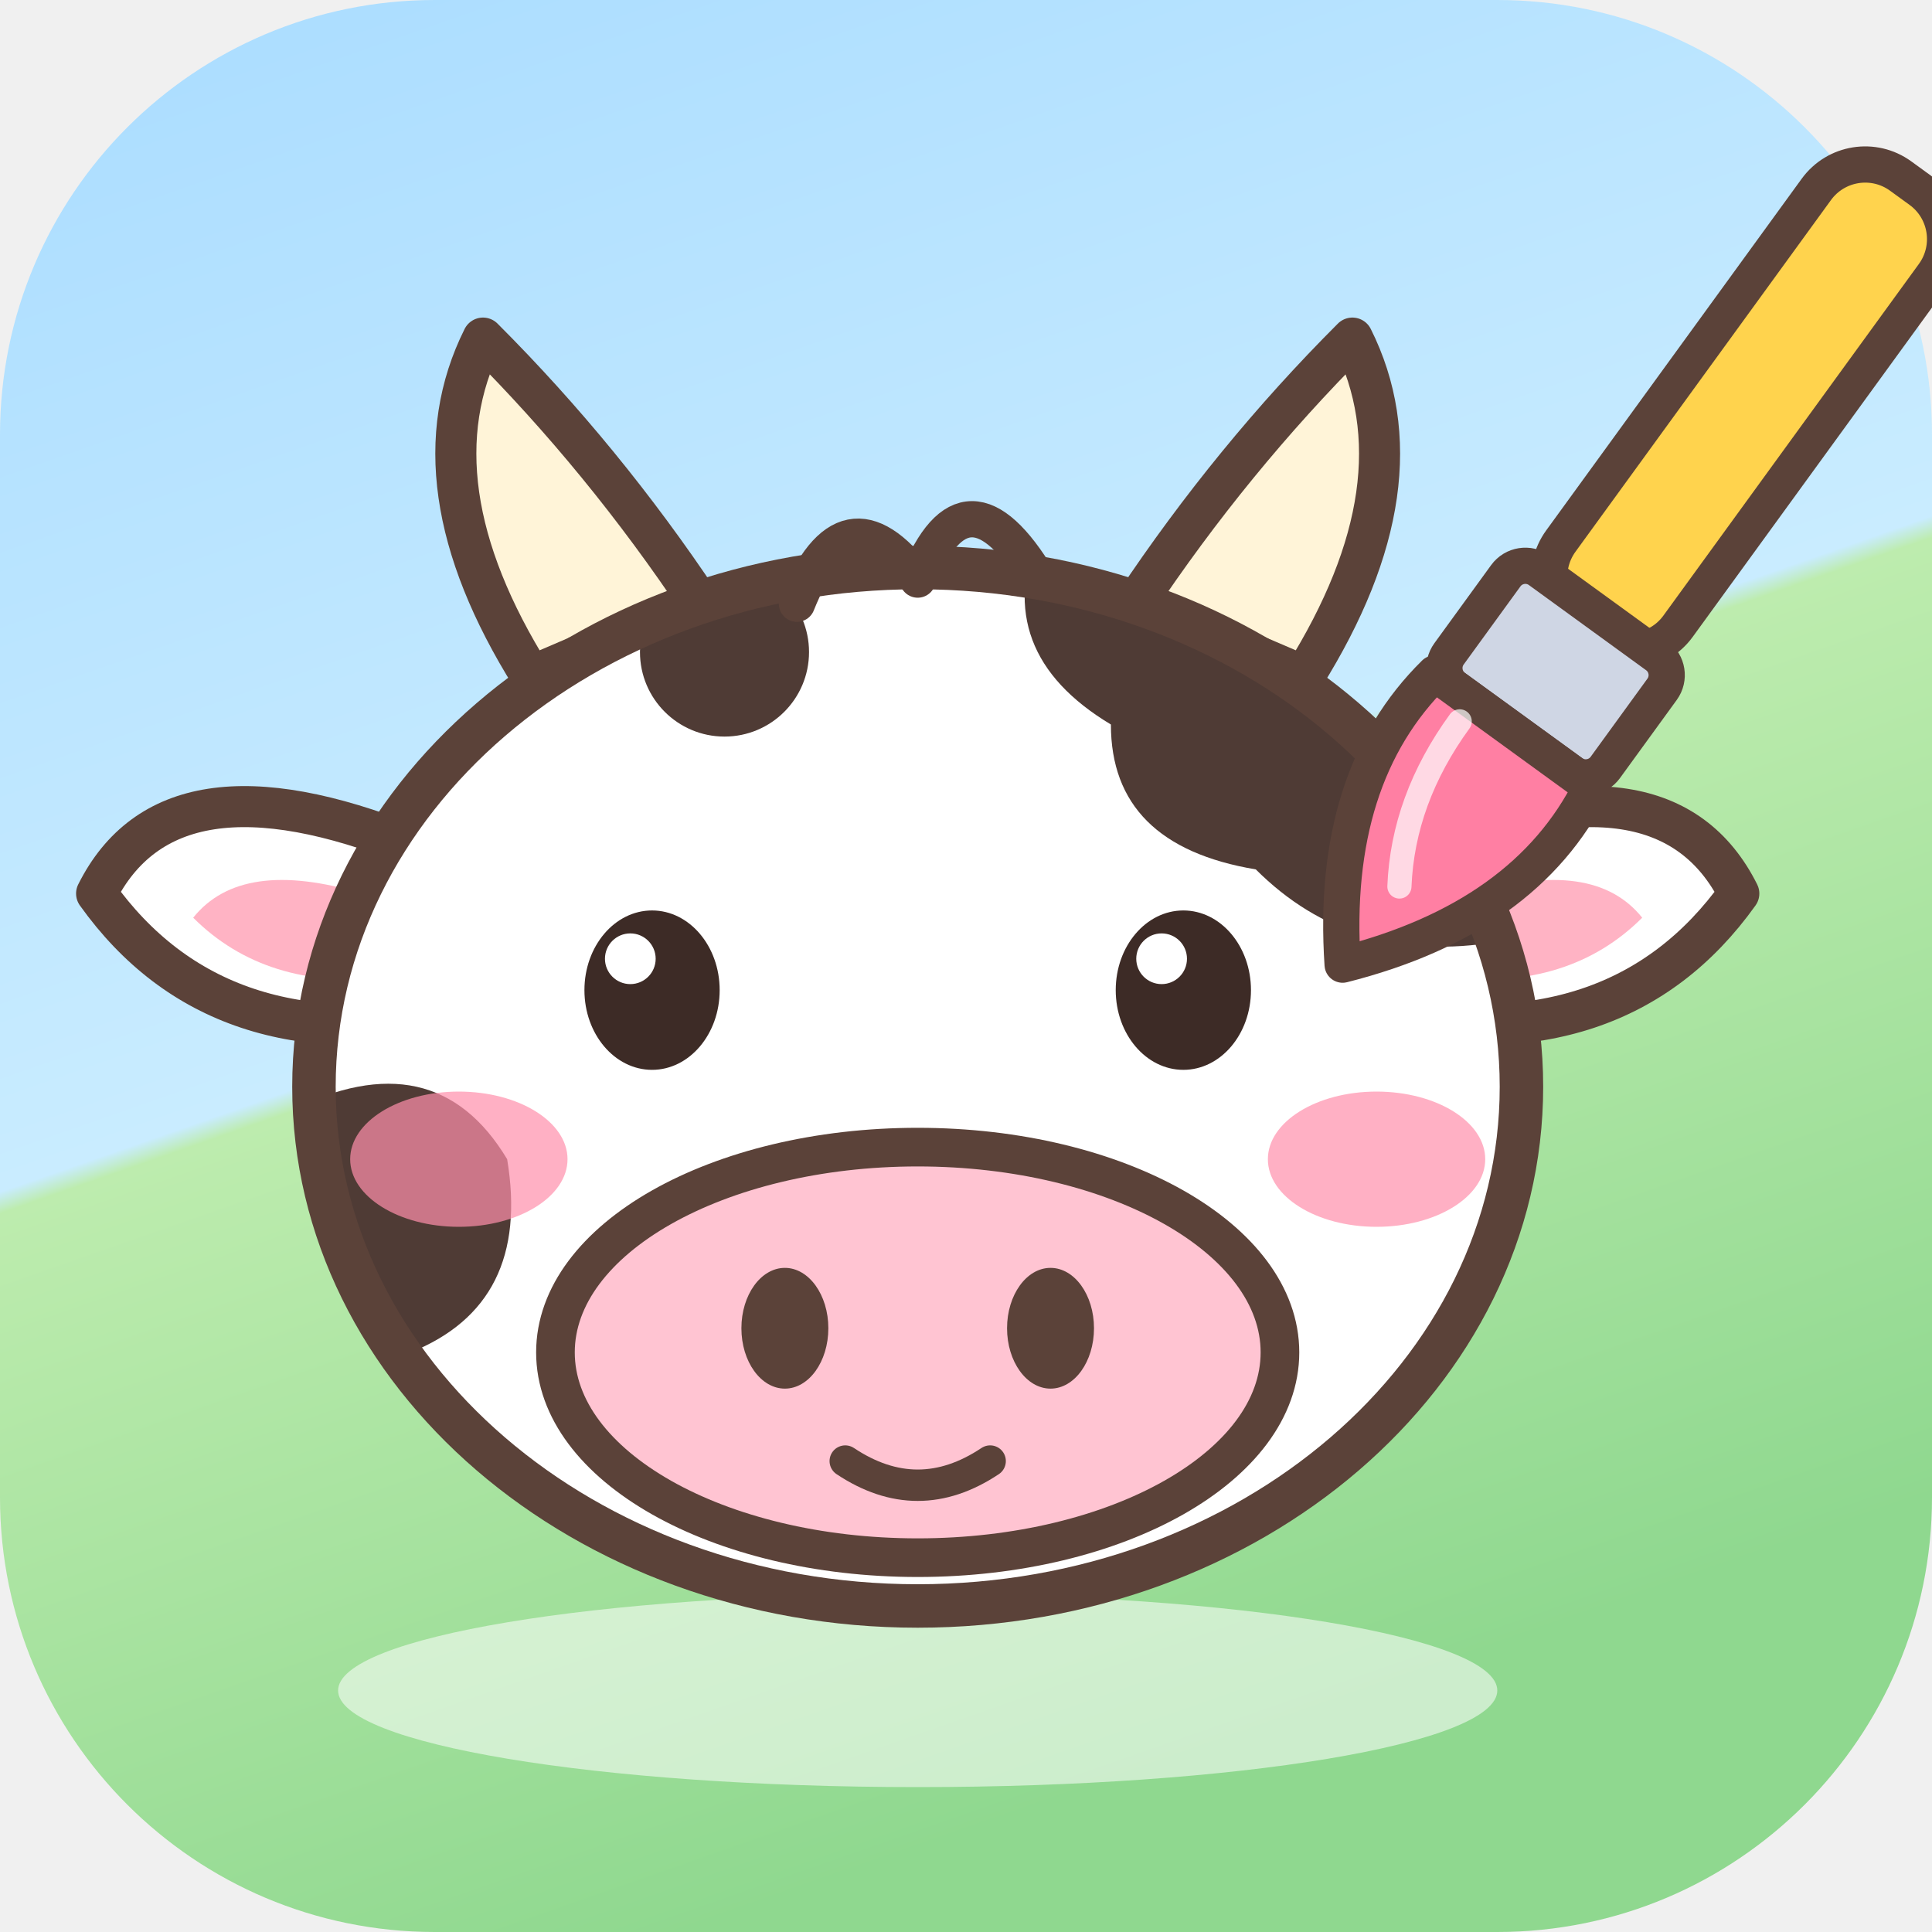
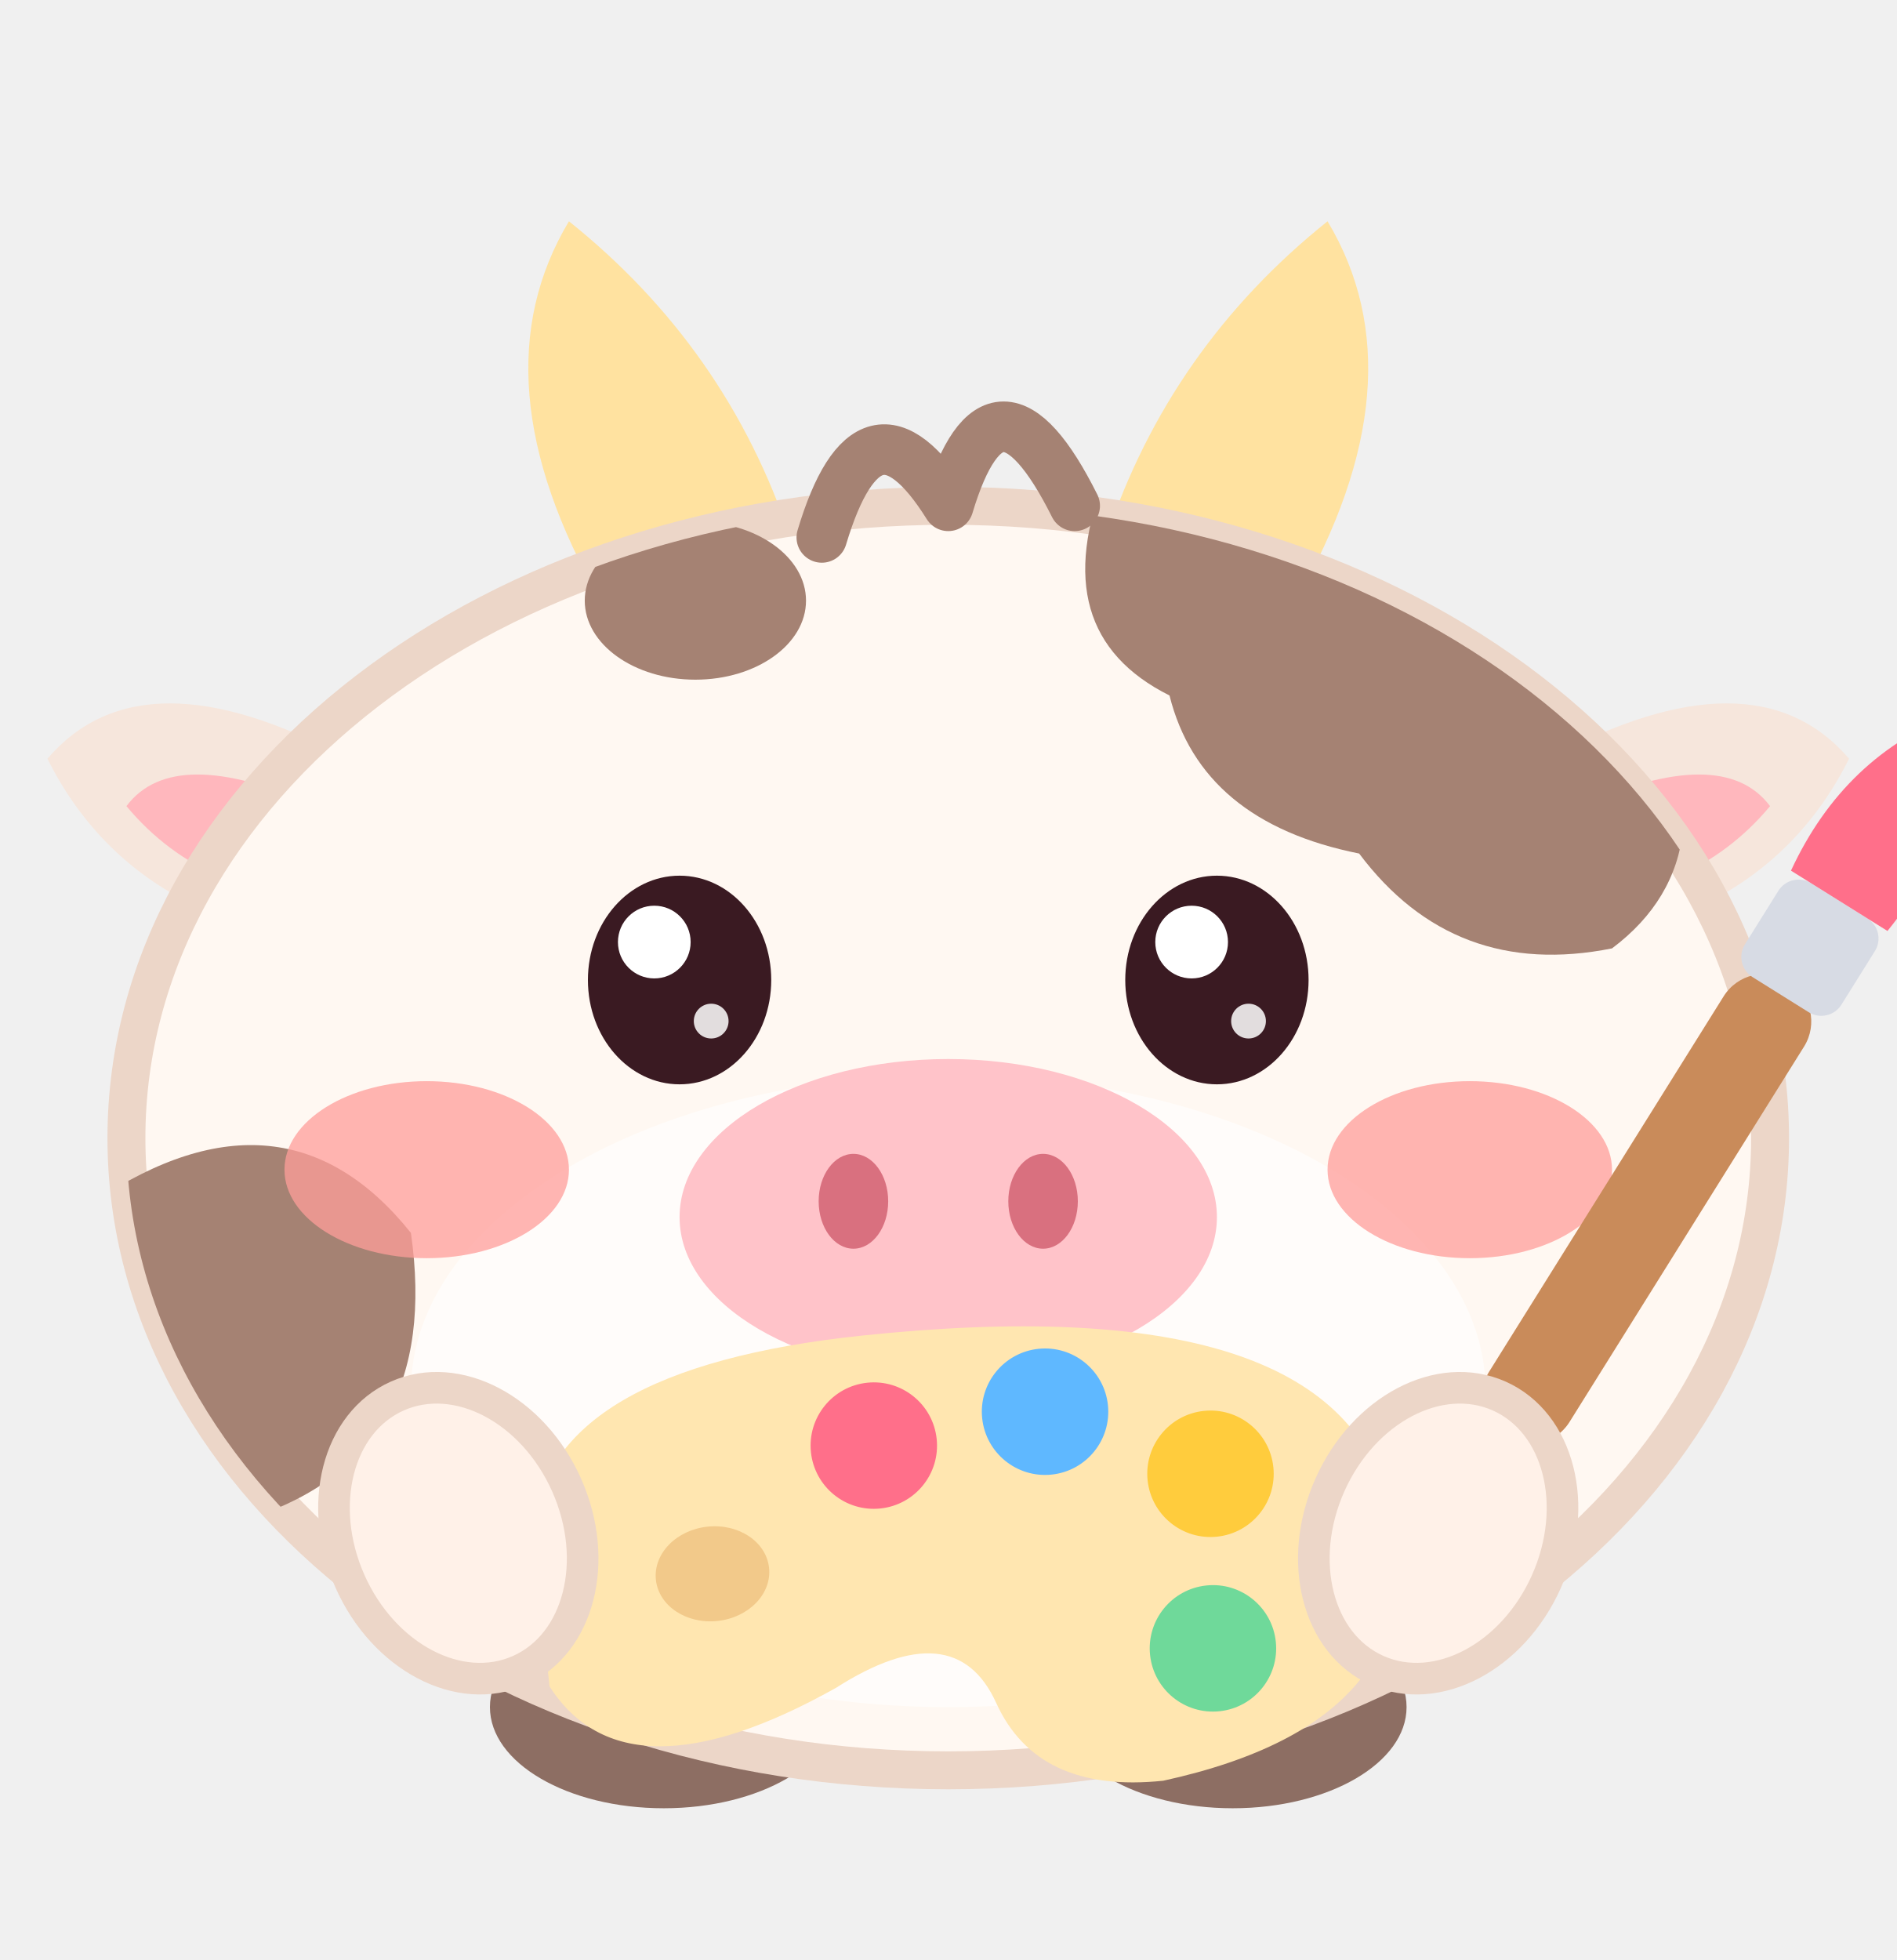
- <svg xmlns="http://www.w3.org/2000/svg" viewBox="0 0 160 160">
+ <svg xmlns="http://www.w3.org/2000/svg" viewBox="0 -2 120 124">
  <defs>
-     <linearGradient id="tile" x1="0" y1="0" x2="0.35" y2="1">
-       <stop offset="0" stop-color="#a9dcff" />
-       <stop offset=".55" stop-color="#c9ecff" />
-       <stop offset=".56" stop-color="#bdecae" />
-       <stop offset="1" stop-color="#8fd88f" />
-     </linearGradient>
-     <clipPath id="head">
-       <ellipse cx="76" cy="90" rx="50" ry="43" />
+     <clipPath id="body">
+       <ellipse cx="60" cy="70" rx="52" ry="40" />
    </clipPath>
  </defs>
-   <rect width="160" height="160" rx="36" fill="url(#tile)" />
-   <ellipse cx="76" cy="140" rx="48" ry="8" fill="#ffffff" fill-opacity=".55" />
-   <path d="M44 56 Q34 40 40 28 Q50 38 58 50 Z" fill="#fff4d8" stroke="#5b4239" stroke-width="3.4" stroke-linejoin="round" />
-   <path d="M108 56 Q118 40 112 28 Q102 38 94 50 Z" fill="#fff4d8" stroke="#5b4239" stroke-width="3.4" stroke-linejoin="round" />
-   <path d="M34 70 Q14 62 8 74 Q18 88 38 84 Z" fill="#ffffff" stroke="#5b4239" stroke-width="3.4" stroke-linejoin="round" />
-   <path d="M30 74 Q20 71 16 76 Q22 82 32 81 Z" fill="#ffb3c4" />
-   <path d="M118 70 Q138 62 144 74 Q134 88 114 84 Z" fill="#ffffff" stroke="#5b4239" stroke-width="3.4" stroke-linejoin="round" />
-   <path d="M122 74 Q132 71 136 76 Q130 82 120 81 Z" fill="#ffb3c4" />
-   <ellipse cx="76" cy="90" rx="50" ry="43" fill="#ffffff" />
-   <g clip-path="url(#head)" fill="#4f3b35">
-     <path d="M86 44 Q100 40 118 52 Q128 64 124 78 Q112 80 104 72 Q92 70 92 60 Q82 54 86 44 Z" />
-     <path d="M24 92 Q36 86 42 96 Q44 108 34 112 Q24 110 24 92 Z" />
-     <circle cx="60" cy="54" r="7" />
+   <ellipse cx="42" cy="106" rx="11" ry="6.4" fill="#8d6e63" />
+   <ellipse cx="78" cy="106" rx="11" ry="6.4" fill="#8d6e63" />
+   <path d="M38 36 Q30 22 36 12 Q46 20 50 32 Z" fill="#ffe2a0" />
+   <path d="M82 36 Q90 22 84 12 Q74 20 70 32 Z" fill="#ffe2a0" />
+   <path d="M22 46 Q9 39 3 46 Q9 58 26 58 Z" fill="#f6e6dc" />
+   <path d="M20 49 Q11 45 8 49 Q13 55 22 55 Z" fill="#ffb7bd" />
+   <path d="M98 46 Q111 39 117 46 Q111 58 94 58 Z" fill="#f6e6dc" />
+   <path d="M100 49 Q109 45 112 49 Q107 55 98 55 Z" fill="#ffb7bd" />
+   <ellipse cx="60" cy="70" rx="52" ry="40" fill="#fff8f2" stroke="#ecd6c8" stroke-width="2.4" />
+   <g clip-path="url(#body)" fill="#a58273">
+     <path d="M70 28 Q90 26 104 40 Q110 52 102 58 Q92 60 86 52 Q76 50 74 42 Q66 38 70 28 Z" />
+     <path d="M6 74 Q18 66 26 76 Q28 90 16 94 Q6 92 6 74 Z" />
+     <ellipse cx="44" cy="36" rx="7" ry="5" />
  </g>
-   <ellipse cx="76" cy="90" rx="50" ry="43" fill="none" stroke="#5b4239" stroke-width="3.6" />
-   <path d="M66 50 Q70 40 76 48 Q80 38 86 48" fill="none" stroke="#5b4239" stroke-width="3" stroke-linecap="round" stroke-linejoin="round" />
-   <ellipse cx="38" cy="96" rx="9" ry="5.6" fill="#ff8fab" opacity=".7" />
-   <ellipse cx="114" cy="96" rx="9" ry="5.6" fill="#ff8fab" opacity=".7" />
-   <ellipse cx="54" cy="82" rx="5.6" ry="6.6" fill="#3d2b26" />
-   <circle cx="52.2" cy="79.4" r="2.1" fill="#fff" />
-   <ellipse cx="98" cy="82" rx="5.6" ry="6.6" fill="#3d2b26" />
-   <circle cx="96.2" cy="79.4" r="2.1" fill="#fff" />
-   <ellipse cx="76" cy="112" rx="30" ry="17" fill="#ffc4d2" stroke="#5b4239" stroke-width="3.2" />
-   <ellipse cx="65" cy="110" rx="3.6" ry="5" fill="#5b4239" />
-   <ellipse cx="87" cy="110" rx="3.6" ry="5" fill="#5b4239" />
-   <path d="M70 121 Q76 125 82 121" fill="none" stroke="#5b4239" stroke-width="2.6" stroke-linecap="round" />
-   <g transform="rotate(36 130 54)">
-     <rect x="124" y="6" width="12" height="46" rx="5" fill="#ffd34d" stroke="#5b4239" stroke-width="3" stroke-linejoin="round" />
-     <rect x="122" y="50" width="16" height="12" rx="2" fill="#cfd6e4" stroke="#5b4239" stroke-width="3" stroke-linejoin="round" />
-     <path d="M122 62 h16 q2 12 -8 24 q-10 -12 -8 -24 z" fill="#ff7fa3" stroke="#5b4239" stroke-width="3" stroke-linejoin="round" />
-     <path d="M126 64 q0 8 4 14" fill="none" stroke="#ffffff" stroke-opacity=".7" stroke-width="2" stroke-linecap="round" />
+   <ellipse cx="60" cy="86" rx="34" ry="20" fill="#ffffff" opacity=".6" />
+   <path d="M52 32 Q55 22 60 30 Q63 20 68 30" fill="none" stroke="#a58273" stroke-width="3.2" stroke-linecap="round" stroke-linejoin="round" />
+   <ellipse cx="43" cy="60" rx="5.8" ry="6.6" fill="#3a1a22" />
+   <circle cx="41.4" cy="57.6" r="2.3" fill="#fff" />
+   <circle cx="45" cy="62.6" r="1.1" fill="#fff" opacity=".85" />
+   <ellipse cx="77" cy="60" rx="5.8" ry="6.6" fill="#3a1a22" />
+   <circle cx="75.4" cy="57.6" r="2.3" fill="#fff" />
+   <circle cx="79" cy="62.6" r="1.1" fill="#fff" opacity=".85" />
+   <ellipse cx="27" cy="72" rx="9" ry="5.6" fill="#ff9d9a" opacity=".75" />
+   <ellipse cx="93" cy="72" rx="9" ry="5.6" fill="#ff9d9a" opacity=".75" />
+   <ellipse cx="60" cy="75" rx="17" ry="10" fill="#ffc3c9" />
+   <ellipse cx="54" cy="74" rx="2.2" ry="3" fill="#d9707f" />
+   <ellipse cx="66" cy="74" rx="2.2" ry="3" fill="#d9707f" />
+   <g transform="rotate(-6 60 96)">
+     <path d="M34 92 Q36 82 56 82 Q86 82 88 96 Q90 110 72 112 Q64 112 62 106 Q60 100 52 104 Q38 110 34 102 Z" fill="#ffe6b0" />
+     <ellipse cx="45" cy="96" rx="3.6" ry="3" fill="#f2c98a" />
+     <circle cx="56" cy="89" r="4" fill="#ff6f8a" />
+     <circle cx="67" cy="88" r="4" fill="#5fb8ff" />
+     <circle cx="77" cy="93" r="4" fill="#ffcc3d" />
+     <circle cx="76" cy="104" r="4" fill="#6fd99a" />
  </g>
+   <ellipse cx="29" cy="95" rx="7.5" ry="9.5" transform="rotate(-24 29 95)" fill="#fff1e8" stroke="#ecd6c8" stroke-width="2" />
+   <g transform="translate(92 94) rotate(32)">
+     <rect x="-3" y="-40" width="6" height="34" rx="3" fill="#c98b5a" />
+     <rect x="-3.6" y="-46" width="7.2" height="7" rx="1.5" fill="#d7dbe4" />
+     <path d="M-3.6 -46 q-1 -8 3.6 -14 q4.6 6 3.6 14 z" fill="#ff6f8a" />
+   </g>
+   <ellipse cx="91" cy="95" rx="7.5" ry="9.5" transform="rotate(24 91 95)" fill="#fff1e8" stroke="#ecd6c8" stroke-width="2" />
</svg>
